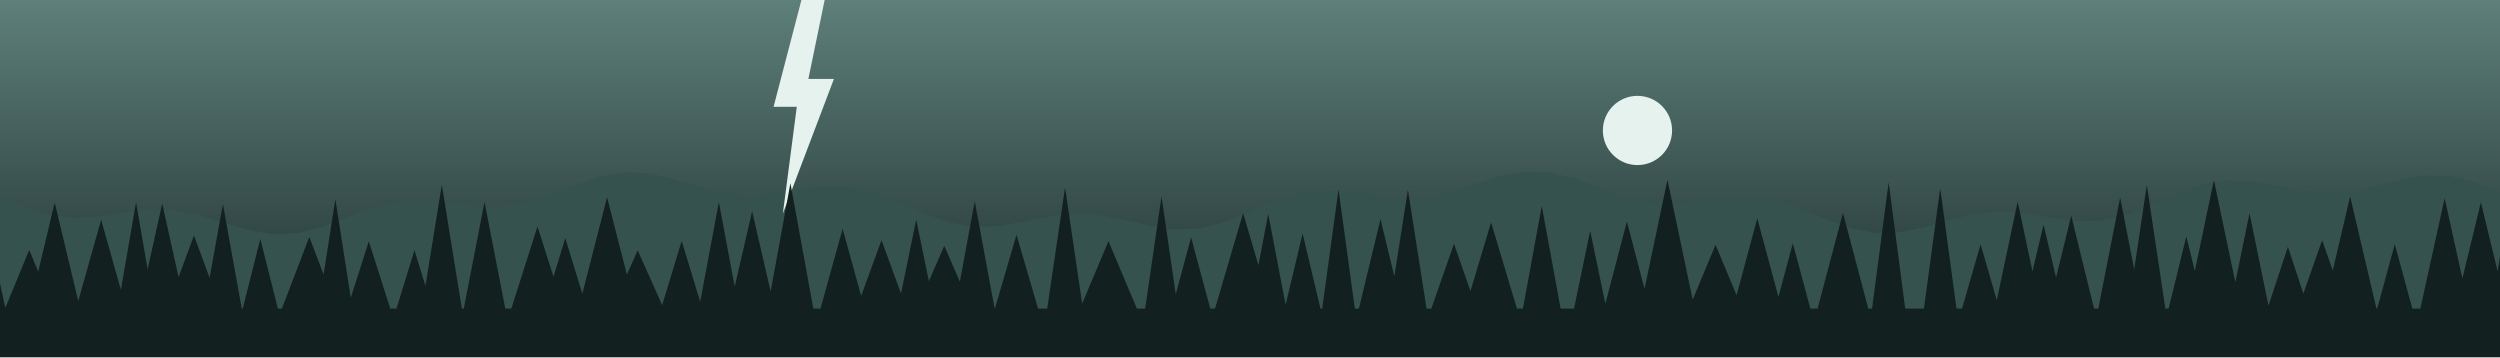
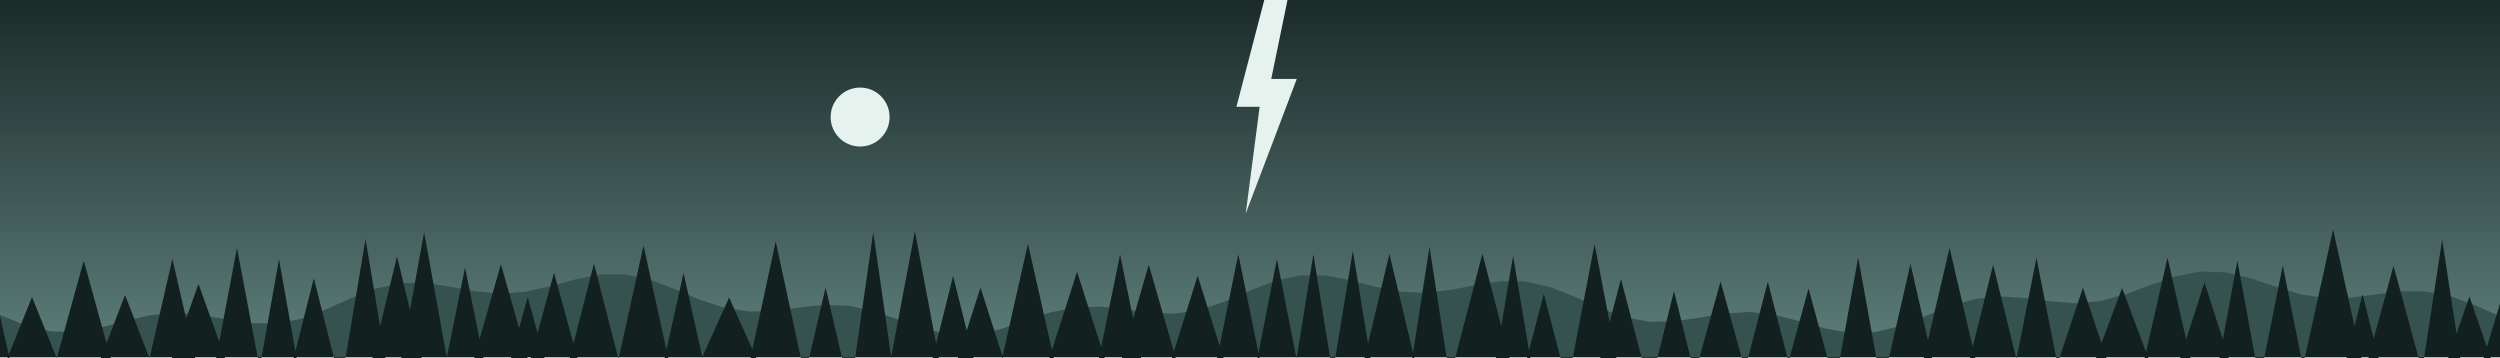
<svg xmlns="http://www.w3.org/2000/svg" viewBox="0 0 1400 200" width="1400" height="200">
  <defs>
    <linearGradient id="cielo" x1="0" y1="0" x2="0" y2="1">
-       <stop offset="0" stop-color="#5E7F7A" />
-       <stop offset="1" stop-color="#1B2B2A" />
+       <stop offset="0" stop-color="#1B2B2A" />
+       <stop offset="1" stop-color="#5E7F7A" />
    </linearGradient>
  </defs>
  <rect width="1400" height="200" fill="url(#cielo)" />
-   <circle cx="916.987" cy="73.062" r="19.383" fill="#E6F2EE" />
-   <polygon points="0,110.1 14,116.1 28,120.4 42,121.9 56,121 70,118.9 84,117.3 98,117.8 112,120.6 126,125 140,129.1 154,131.2 168,130.3 182,126.5 196,121.1 210,116 224,113 238,112.4 252,113.8 266,115.5 280,115.9 294,113.8 308,109.3 322,103.6 336,98.8 350,96.4 364,97.1 378,100.3 392,104.6 406,108.1 420,109.4 434,108.4 448,106.1 462,104.4 476,104.8 490,108 504,113.5 518,119.7 532,124.7 546,127.1 560,126.6 574,124 588,121.1 602,119.6 616,120.4 630,123.2 644,126.5 658,128.6 672,127.9 686,124.3 700,118.6 714,112.6 728,108.1 742,106.3 756,107.1 770,109.1 784,110.6 798,110.2 812,107.3 826,102.9 840,98.5 854,96 868,96.5 882,99.9 896,105.1 910,110.1 924,113.3 938,113.9 952,112.6 966,110.8 980,110.3 994,112.3 1008,116.8 1022,122.5 1036,127.6 1050,130.4 1064,130.1 1078,127.2 1092,123.1 1106,119.7 1120,118.4 1134,119.4 1148,121.8 1162,123.7 1176,123.6 1190,120.6 1204,115.2 1218,109 1232,103.7 1246,101 1260,101.3 1274,103.6 1288,106.4 1302,107.8 1316,107 1330,104.1 1344,100.6 1358,98.2 1372,98.5 1386,101.8 1400,107.3 1400,200 0,200" fill="#36524F" />
-   <polygon points="448.8,0 461.8,0 452.7,44.2 467,44.2 438.4,119.6 446.2,59.8 433.2,59.8" fill="#E6F2EE" />
-   <polygon points="0,200 -23.087,172.812 -10,112.548 3.087,172.812 2.808,172.812 16.367,139.956 29.926,172.812 16.447,172.812 30.634,113.424 44.82,172.812 42.634,172.812 56.64,123.078 70.646,172.812 65.88,172.812 76.178,113.286 86.475,172.812 77.772,172.812 90.842,114.002 103.912,172.812 93.495,172.812 108.625,131.87 123.756,172.812 114.257,172.812 124.827,114.274 135.397,172.812 135.921,172.812 145.773,133.782 155.625,172.812 157.86,172.812 173.2,132.714 188.54,172.812 178.204,172.812 187.803,111.609 197.401,172.812 194.492,172.812 206.534,135.162 218.576,172.812 222.043,172.812 232.108,140.127 242.174,172.812 236.191,172.812 247.417,103.462 258.642,172.812 259.711,172.812 271.33,113.12 282.949,172.812 286.351,172.812 300.995,126.794 315.638,172.812 304.454,172.812 316.56,133.379 328.666,172.812 323.971,172.812 339.955,110.468 355.94,172.812 342.524,172.812 357.107,140.219 371.69,172.812 370.216,172.812 381.745,134.897 393.274,172.812 391.401,172.812 402.564,113.164 413.727,172.812 408.585,172.812 421.187,118.33 433.788,172.812 429.817,172.812 442.641,102.585 455.465,172.812 459.487,172.812 471.857,128.099 484.226,172.812 479.649,172.812 493.65,134.464 507.651,172.812 502.814,172.812 513.079,123.076 523.344,172.812 513.469,172.812 528.787,137.666 544.104,172.812 534.712,172.812 545.86,112.754 557.009,172.812 557.143,172.812 569.236,131.474 581.328,172.812 586.434,172.812 596.429,104.973 606.425,172.812 604.838,172.812 620.745,135.07 636.652,172.812 641.298,172.812 650.45,110.01 659.602,172.812 656.277,172.812 667.009,132.921 677.741,172.812 680.411,172.812 696.138,119.347 711.864,172.812 700.086,172.812 710.212,119.764 720.337,172.812 719.46,172.812 729.454,130.718 739.449,172.812 740.433,172.812 749.57,106.121 758.707,172.812 760.991,172.812 773.086,122.695 785.182,172.812 777.993,172.812 788.43,106.263 798.867,172.812 801.548,172.812 814.23,136.533 826.912,172.812 820.523,172.812 834.998,124.522 849.472,172.812 852.838,172.812 863.393,115.379 873.949,172.812 881.45,172.812 890.504,129.282 899.558,172.812 898.29,172.812 911.062,124.039 923.834,172.812 918.611,172.812 933.781,100.678 948.95,172.812 945.819,172.812 960.706,137.057 975.594,172.812 970.465,172.812 984.079,122.3 997.693,172.812 994.159,172.812 1003.98,136.241 1013.8,172.812 1017.86,172.812 1032.05,119.253 1046.24,172.812 1048.35,172.812 1057.64,102.155 1066.93,172.812 1077.39,172.812 1086.51,105.457 1095.64,172.812 1098.74,172.812 1109.14,136.808 1119.55,172.812 1117.2,172.812 1129.9,112.95 1142.6,172.812 1133.25,172.812 1144.39,125.78 1155.52,172.812 1147.13,172.812 1159.89,120.776 1172.66,172.812 1175.05,172.812 1187.27,110.636 1199.49,172.812 1191.88,172.812 1202.23,103.607 1212.59,172.812 1214.42,172.812 1224.34,132.389 1234.25,172.812 1224.68,172.812 1239.79,100.874 1254.9,172.812 1248.76,172.812 1259.73,119.433 1270.7,172.812 1269.81,172.812 1281.23,138.196 1292.65,172.812 1286.93,172.812 1300.39,134.535 1313.84,172.812 1301.34,172.812 1316.08,109.996 1330.81,172.812 1331.24,172.812 1341.08,136.736 1350.91,172.812 1355.4,172.812 1369.01,110.947 1382.62,172.812 1374.84,172.812 1389.29,113.306 1403.74,172.812 1395.35,172.812 1407.11,98.928 1418.88,172.812 1400,200" fill="#12201F" />
+   <circle cx="481.662" cy="65.546" r="16.508" fill="#E6F2EE" />
+   <polygon points="0,176.4 14,182 28,185.5 42,185.9 56,183.6 70,179.8 84,176.5 98,175.2 112,176.2 126,178.7 140,180.9 154,181.2 168,178.7 182,173.5 196,167.2 210,161.7 224,158.6 238,158.4 252,160.5 266,163.1 280,164.4 294,163.4 308,160.3 322,156.5 336,153.7 350,153.6 364,156.6 378,162 392,167.9 406,172.4 420,174.5 434,173.9 448,172.1 462,170.7 476,171.3 490,174.4 504,179.3 518,184.2 532,187.3 546,187.3 560,184.4 574,179.6 588,175 602,172.1 616,171.7 630,173.2 644,175.1 658,175.6 672,173.5 686,168.8 700,162.7 714,157.3 728,154.2 742,154.2 756,156.9 770,160.5 784,163.3 798,164 812,162.4 826,159.7 840,157.5 854,157.6 868,160.7 882,166.2 896,172.5 910,177.7 924,180.2 938,179.9 952,177.8 966,175.5 980,174.7 994,176.4 1008,179.9 1022,183.9 1036,186.4 1050,186 1064,182.6 1078,177.1 1092,171.5 1106,167.4 1120,166 1134,166.9 1148,168.7 1162,169.8 1176,168.6 1190,164.9 1204,159.7 1218,154.8 1232,152.1 1246,152.5 1260,155.7 1274,160.4 1288,164.7 1302,166.9 1316,166.7 1330,164.9 1344,163.1 1358,163.1 1372,165.8 1386,170.9 1400,177.1 1400,200 0,200" fill="#36524F" />
+   <polygon points="708,0 721,0 711.9,44.2 726.2,44.2 697.6,119.6 705.4,59.8 692.4,59.8" fill="#E6F2EE" />
+   <polygon points="0,200 -25.395,200.873 -10,132.64 5.395,200.873 4.001,200.873 17.928,166.328 31.854,200.873 31.724,200.873 46.895,145.987 62.065,200.873 56.251,200.873 70.03,165.194 83.809,200.873 83.694,200.873 96.545,144.985 109.396,200.873 96.112,200.873 111.166,159.066 126.22,200.873 120.97,200.873 132.706,138.866 144.442,200.873 146.344,200.873 156.252,145.21 166.161,200.873 164.374,200.873 175.748,155.83 187.121,200.873 193.455,200.873 204.694,133.91 215.933,200.873 208.443,200.873 222.334,143.589 236.226,200.873 224.676,200.873 237.506,130.054 250.336,200.873 250.056,200.873 260.422,149.834 270.788,200.873 265.452,200.873 280.504,147.935 295.556,200.873 285.965,200.873 295.509,166.437 305.052,200.873 297.073,200.873 310.272,152.756 323.471,200.873 318.966,200.873 332.63,147.646 346.294,200.873 346.442,200.873 360.371,137.544 374.3,200.873 372.107,200.873 382.795,152.846 393.483,200.873 392.881,200.873 408.301,166.631 423.721,200.873 420.245,200.873 434.4,135.174 448.555,200.873 453.014,200.873 462.334,161.036 471.654,200.873 478.839,200.873 489.021,130.059 499.204,200.873 498.879,200.873 512.343,129.529 525.808,200.873 522.163,200.873 533.736,154.535 545.308,200.873 536.305,200.873 549.073,161.034 561.84,200.873 561.126,200.873 575.651,136.503 590.177,200.873 587.534,200.873 603.146,152.194 618.758,200.873 615.337,200.873 627.243,142.552 639.148,200.873 628.098,200.873 643.309,148.244 658.521,200.873 656.086,200.873 670.68,154.424 685.274,200.873 681.512,200.873 693.46,142.357 705.408,200.873 704.135,200.873 715.086,145.07 726.037,200.873 726.049,200.873 735.489,142.431 744.929,200.873 747.703,200.873 757.594,140.479 767.485,200.873 764.058,200.873 778.072,142.182 792.086,200.873 790.828,200.873 800.516,138.199 810.204,200.873 814.805,200.873 830.153,142.153 845.501,200.873 837.639,200.873 847.322,143.356 857.004,200.873 855.025,200.873 864.512,164.595 873.998,200.873 880.664,200.873 892.972,136.663 905.279,200.873 896.027,200.873 907.735,156.26 919.443,200.873 928.066,200.873 937.43,162.991 946.795,200.873 951.523,200.873 963.507,157.582 975.491,200.873 978.825,200.873 989.972,157.761 1001.12,200.873 1002.04,200.873 1012.76,161.574 1023.49,200.873 1030.32,200.873 1040.58,144.251 1050.84,200.873 1057.72,200.873 1069.86,147.775 1082.01,200.873 1077.24,200.873 1091.75,138.88 1106.26,200.873 1103.08,200.873 1116.13,148.309 1129.18,200.873 1129.25,200.873 1140.41,144.4 1151.56,200.873 1153.16,200.873 1166.45,161.123 1179.74,200.873 1173.58,200.873 1188.37,161.289 1203.17,200.873 1200.93,200.873 1213.81,144.358 1226.69,200.873 1220.78,200.873 1234.51,158.201 1248.25,200.873 1242.85,200.873 1252.92,145.988 1263,200.873 1267.91,200.873 1278.35,148.659 1288.78,200.873 1290.58,200.873 1306.55,128.502 1322.52,200.873 1313.98,200.873 1323.03,164.75 1332.09,200.873 1326.2,200.873 1340.37,148.886 1354.53,200.873 1357.41,200.873 1367.61,134.246 1377.81,200.873 1370.84,200.873 1382.88,165.999 1394.92,200.873 1390.71,200.873 1406.48,148.431 1422.26,200.873 1400,200" fill="#12201F" />
</svg>
